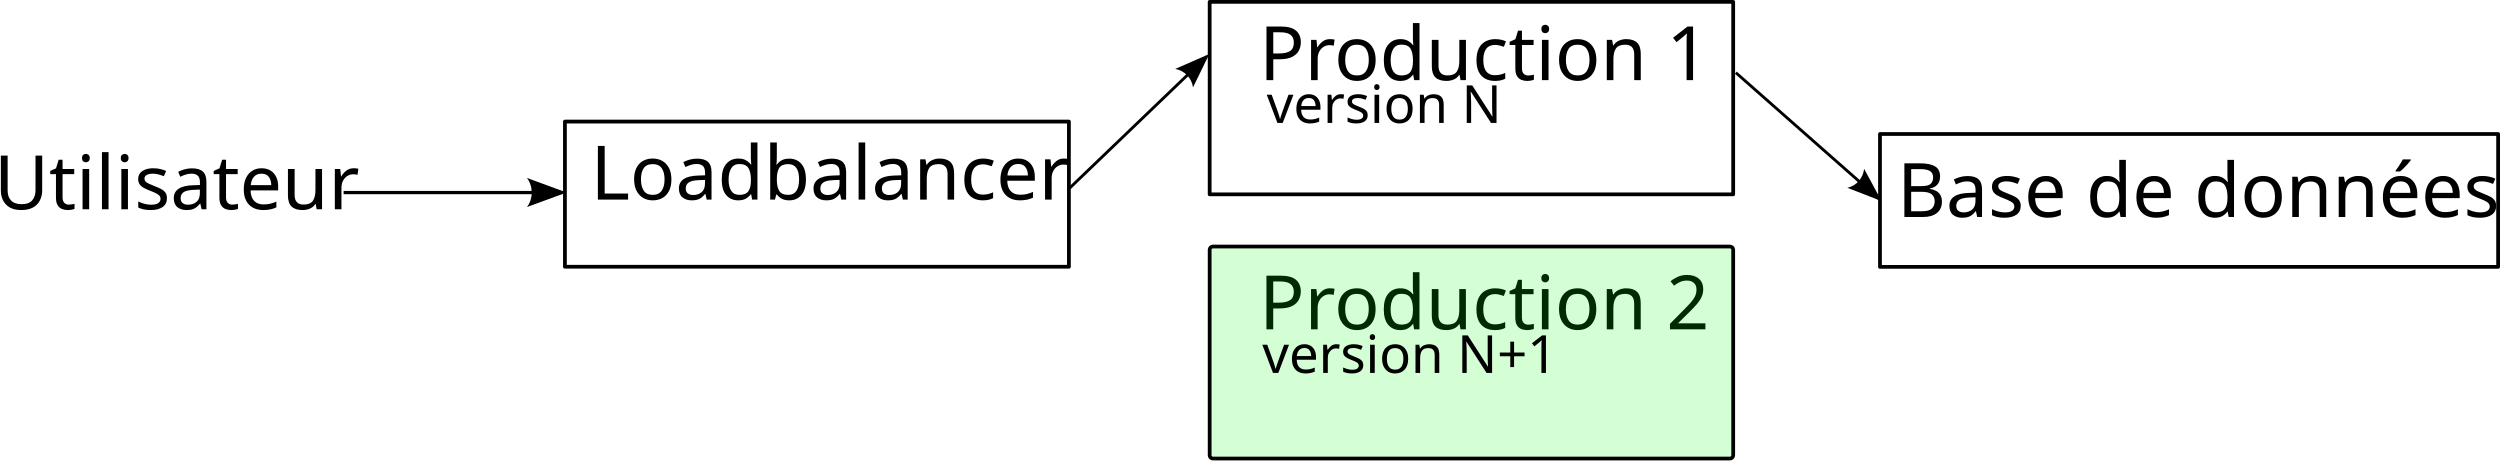
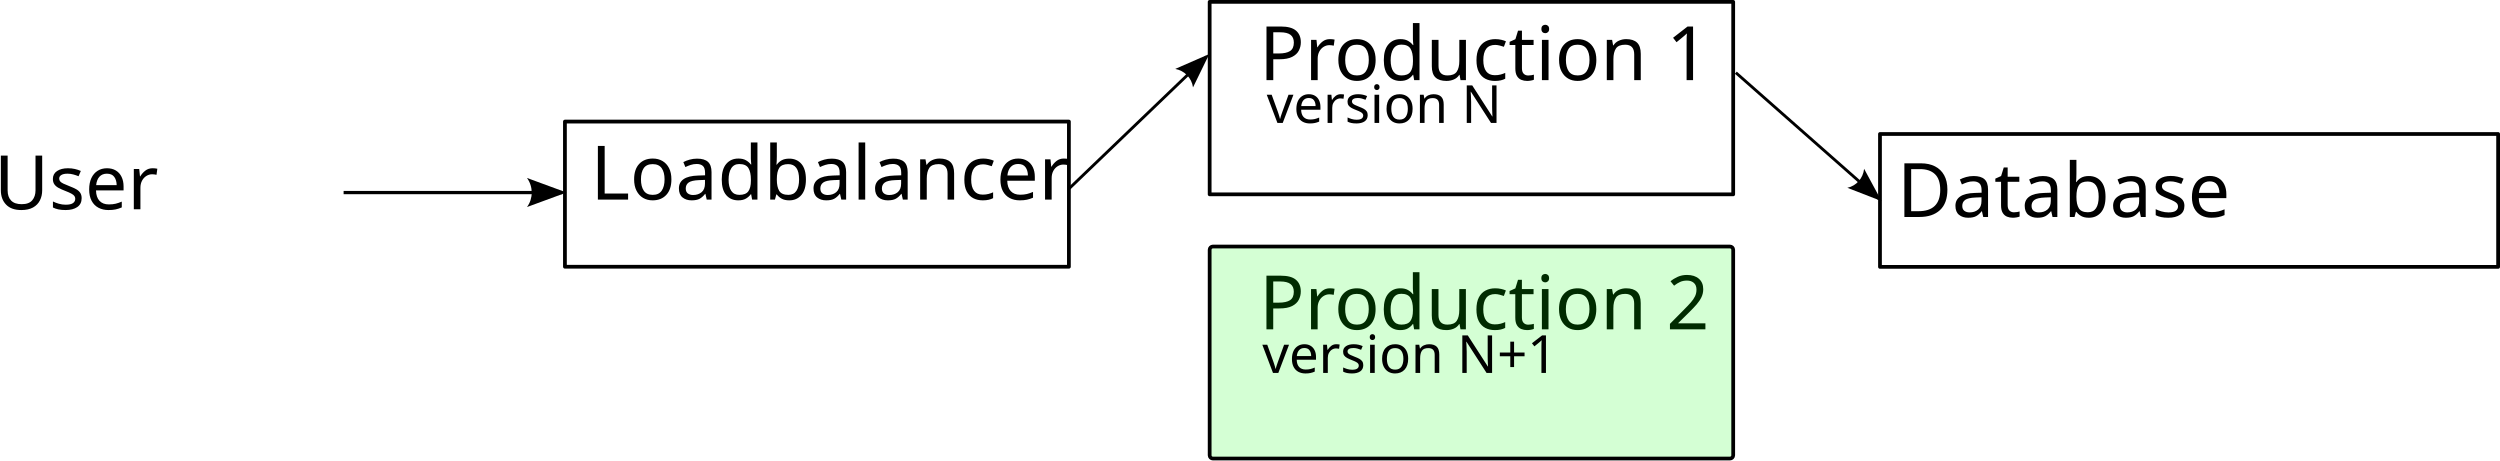
<svg xmlns="http://www.w3.org/2000/svg" xmlns:ns1="http://www.openswatchbook.org/uri/2009/osb" width="1330.647" height="245.067" id="svg2" version="1.1">
  <defs id="defs4">
    <linearGradient id="linearGradient7371" ns1:paint="solid">
      <stop style="stop-color:#000000;stop-opacity:1;" offset="0" id="stop7373" />
    </linearGradient>
    <marker orient="auto" refY="0" refX="0" id="Arrow2Lend" style="overflow:visible">
      <path id="path3848" style="fill-rule:evenodd;stroke-width:0.625;stroke-linejoin:round" d="M 8.719,4.034 -2.207,0.016 8.719,-4.002 c -1.745,2.372 -1.735,5.617 -6e-7,8.035 z" transform="matrix(-1.1,0,0,-1.1,-1.1,0)" />
    </marker>
    <marker orient="auto" refY="0" refX="0" id="Arrow1Lend" style="overflow:visible">
      <path id="path3830" d="M 0,0 5,-5 -12.5,0 5,5 0,0 z" style="fill-rule:evenodd;stroke:#000000;stroke-width:1pt" transform="matrix(-0.8,0,0,-0.8,-10,0)" />
    </marker>
    <marker orient="auto" refY="0" refX="0" id="Arrow2Lstart" style="overflow:visible">
      <path id="path3845" style="fill-rule:evenodd;stroke-width:0.625;stroke-linejoin:round" d="M 8.719,4.034 -2.207,0.016 8.719,-4.002 c -1.745,2.372 -1.735,5.617 -6e-7,8.035 z" transform="matrix(1.1,0,0,1.1,1.1,0)" />
    </marker>
    <marker orient="auto" refY="0" refX="0" id="Arrow2Lend-1" style="overflow:visible">
      <path id="path3848-6" style="fill-rule:evenodd;stroke-width:0.625;stroke-linejoin:round" d="M 8.719,4.034 -2.207,0.016 8.719,-4.002 c -1.745,2.372 -1.735,5.617 -6e-7,8.035 z" transform="matrix(-1.1,0,0,-1.1,-1.1,0)" />
    </marker>
    <marker orient="auto" refY="0" refX="0" id="Arrow2Lend-8" style="overflow:visible">
      <path id="path3848-2" style="fill-rule:evenodd;stroke-width:0.625;stroke-linejoin:round" d="M 8.719,4.034 -2.207,0.016 8.719,-4.002 c -1.745,2.372 -1.735,5.617 -6e-7,8.035 z" transform="matrix(-1.1,0,0,-1.1,-1.1,0)" />
    </marker>
  </defs>
  <g id="layer1" transform="translate(181.1538,-134.6514)">
    <text xml:space="preserve" style="font-size:40px;font-style:normal;font-weight:normal;line-height:125%;letter-spacing:0px;word-spacing:0px;fill:#000000;fill-opacity:1;stroke:none;font-family:Sans" x="-184.298" y="246.043" id="text2985">
-       <tspan id="tspan2987" x="-184.298" y="246.043">Utilisateur</tspan>
+       <tspan id="tspan2987" x="-184.298" y="246.043">User</tspan>
      <tspan x="-184.298" y="296.043" id="tspan2989" />
    </text>
    <text xml:space="preserve" style="font-size:40px;font-style:normal;font-weight:normal;line-height:125%;letter-spacing:0px;word-spacing:0px;fill:#000000;fill-opacity:1;stroke:none;font-family:Sans" x="133.201" y="240.884" id="text2991">
      <tspan x="133.201" y="240.884" id="tspan2995">Loadbalancer</tspan>
    </text>
    <text xml:space="preserve" style="font-size:40px;font-style:normal;font-weight:normal;line-height:125%;letter-spacing:0px;word-spacing:0px;fill:#000000;fill-opacity:1;stroke:none;font-family:Sans" x="489.07" y="177.319" id="text2999">
      <tspan x="489.07" y="177.319" id="tspan3003">Production 1</tspan>
      <tspan x="489.07" y="227.319" id="tspan7425" />
    </text>
    <text xml:space="preserve" style="font-size:40px;font-style:normal;font-weight:normal;line-height:125%;letter-spacing:0px;word-spacing:0px;fill:#000000;fill-opacity:1;stroke:none;font-family:Sans" x="489.045" y="309.948" id="text3007">
      <tspan x="489.045" y="309.948" id="tspan3011">Production 2</tspan>
    </text>
    <text xml:space="preserve" style="font-size:40px;font-style:normal;font-weight:normal;line-height:125%;letter-spacing:0px;word-spacing:0px;fill:#000000;fill-opacity:1;stroke:none;font-family:Sans" x="828.599" y="250.143" id="text3015">
-       <tspan id="tspan3017" x="828.599" y="250.143">Base de données</tspan>
+       <tspan id="tspan3017" x="828.599" y="250.143">Database</tspan>
    </text>
    <rect style="fill:none;stroke:#000000;stroke-width:2;stroke-linecap:square;stroke-linejoin:round;stroke-miterlimit:4;stroke-opacity:1;stroke-dasharray:none;stroke-dashoffset:0" id="rect3019" width="268.242" height="77.261" x="119.534" y="199.363" />
    <rect style="fill:none;stroke:#000000;stroke-width:2;stroke-linecap:square;stroke-linejoin:round;stroke-miterlimit:4;stroke-opacity:1;stroke-dasharray:none;stroke-dashoffset:0" id="rect3019-1" width="278.659" height="102.435" x="462.696" y="135.651" />
    <rect style="fill:#00ff00;fill-opacity:0.169;stroke:#000000;stroke-width:2;stroke-linecap:square;stroke-linejoin:round;stroke-miterlimit:4;stroke-opacity:1;stroke-dasharray:none;stroke-dashoffset:0" id="rect3019-7" width="278.659" height="112.853" x="462.696" y="265.866" ry="1.736" />
    <rect style="fill:none;stroke:#000000;stroke-width:2;stroke-linecap:square;stroke-linejoin:round;stroke-miterlimit:4;stroke-opacity:1;stroke-dasharray:none;stroke-dashoffset:0" id="rect3019-4" width="329.009" height="70.737" x="819.484" y="205.967" />
    <path style="fill:none;stroke:#000000;stroke-width:1.75;stroke-linecap:butt;stroke-linejoin:miter;stroke-miterlimit:0;stroke-opacity:1;stroke-dasharray:none;marker-start:none;marker-end:url(#Arrow2Lend)" d="m 1.736,237.142 116.325,0" id="path3821" />
    <path style="fill:none;stroke:#000000;stroke-width:1.543;stroke-linecap:butt;stroke-linejoin:miter;stroke-miterlimit:0;stroke-opacity:1;stroke-dasharray:none;marker-start:none;marker-end:url(#Arrow2Lend)" d="m 387.924,234.996 73.107,-70.147" id="path3821-8" />
    <path style="fill:none;stroke:#000000;stroke-width:1.526;stroke-linecap:butt;stroke-linejoin:miter;stroke-miterlimit:0;stroke-opacity:1;stroke-dasharray:none;marker-start:none;marker-end:url(#Arrow2Lend)" d="m 742.768,173.346 76.025,67.019" id="path3821-7" />
    <text xml:space="preserve" style="font-size:40px;font-style:normal;font-weight:normal;line-height:125%;letter-spacing:0px;word-spacing:0px;fill:#000000;fill-opacity:1;stroke:none;font-family:Sans" x="493.079" y="200.078" id="text7427">
      <tspan id="tspan7429" x="493.079" y="200.078" style="font-size:28px">version N</tspan>
    </text>
    <text xml:space="preserve" style="font-size:40px;font-style:normal;font-weight:normal;line-height:125%;letter-spacing:0px;word-spacing:0px;fill:#000000;fill-opacity:1;stroke:none;font-family:Sans" x="490.722" y="333.15" id="text7427-7">
      <tspan id="tspan7429-1" x="490.722" y="333.15" style="font-size:28px">version N+1</tspan>
      <tspan x="490.722" y="368.15" style="font-size:28px" id="tspan7464" />
    </text>
  </g>
</svg>
